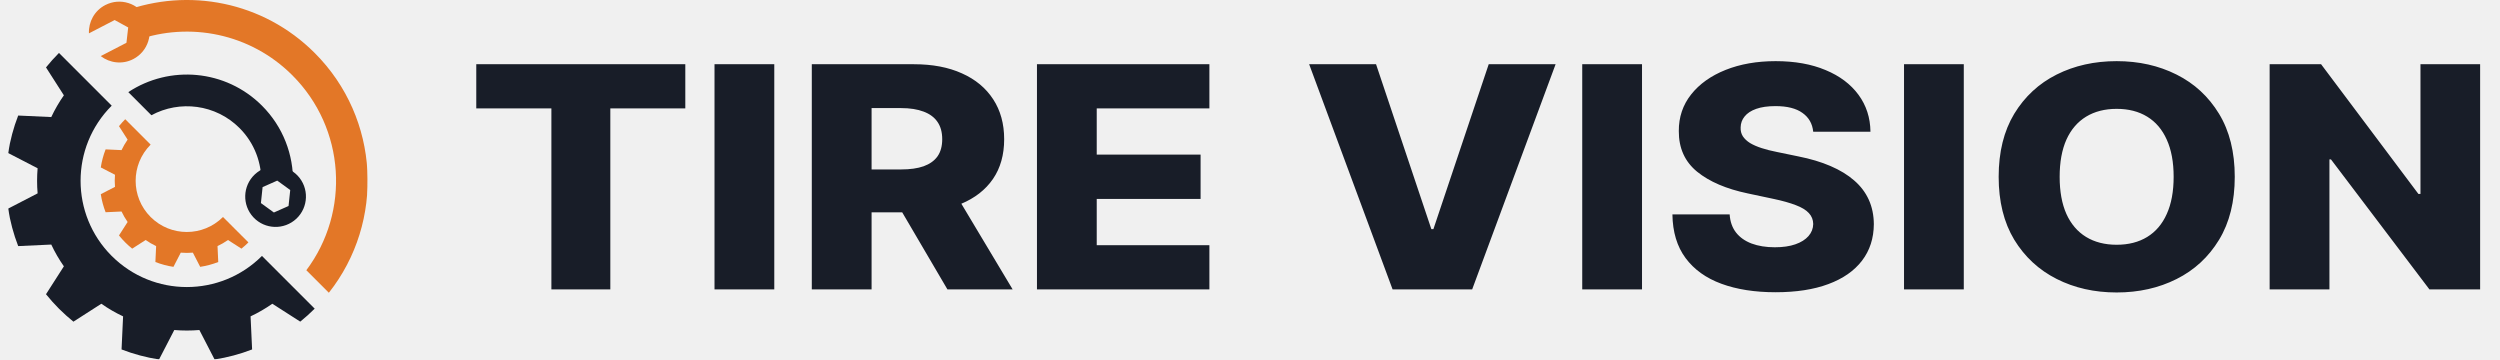
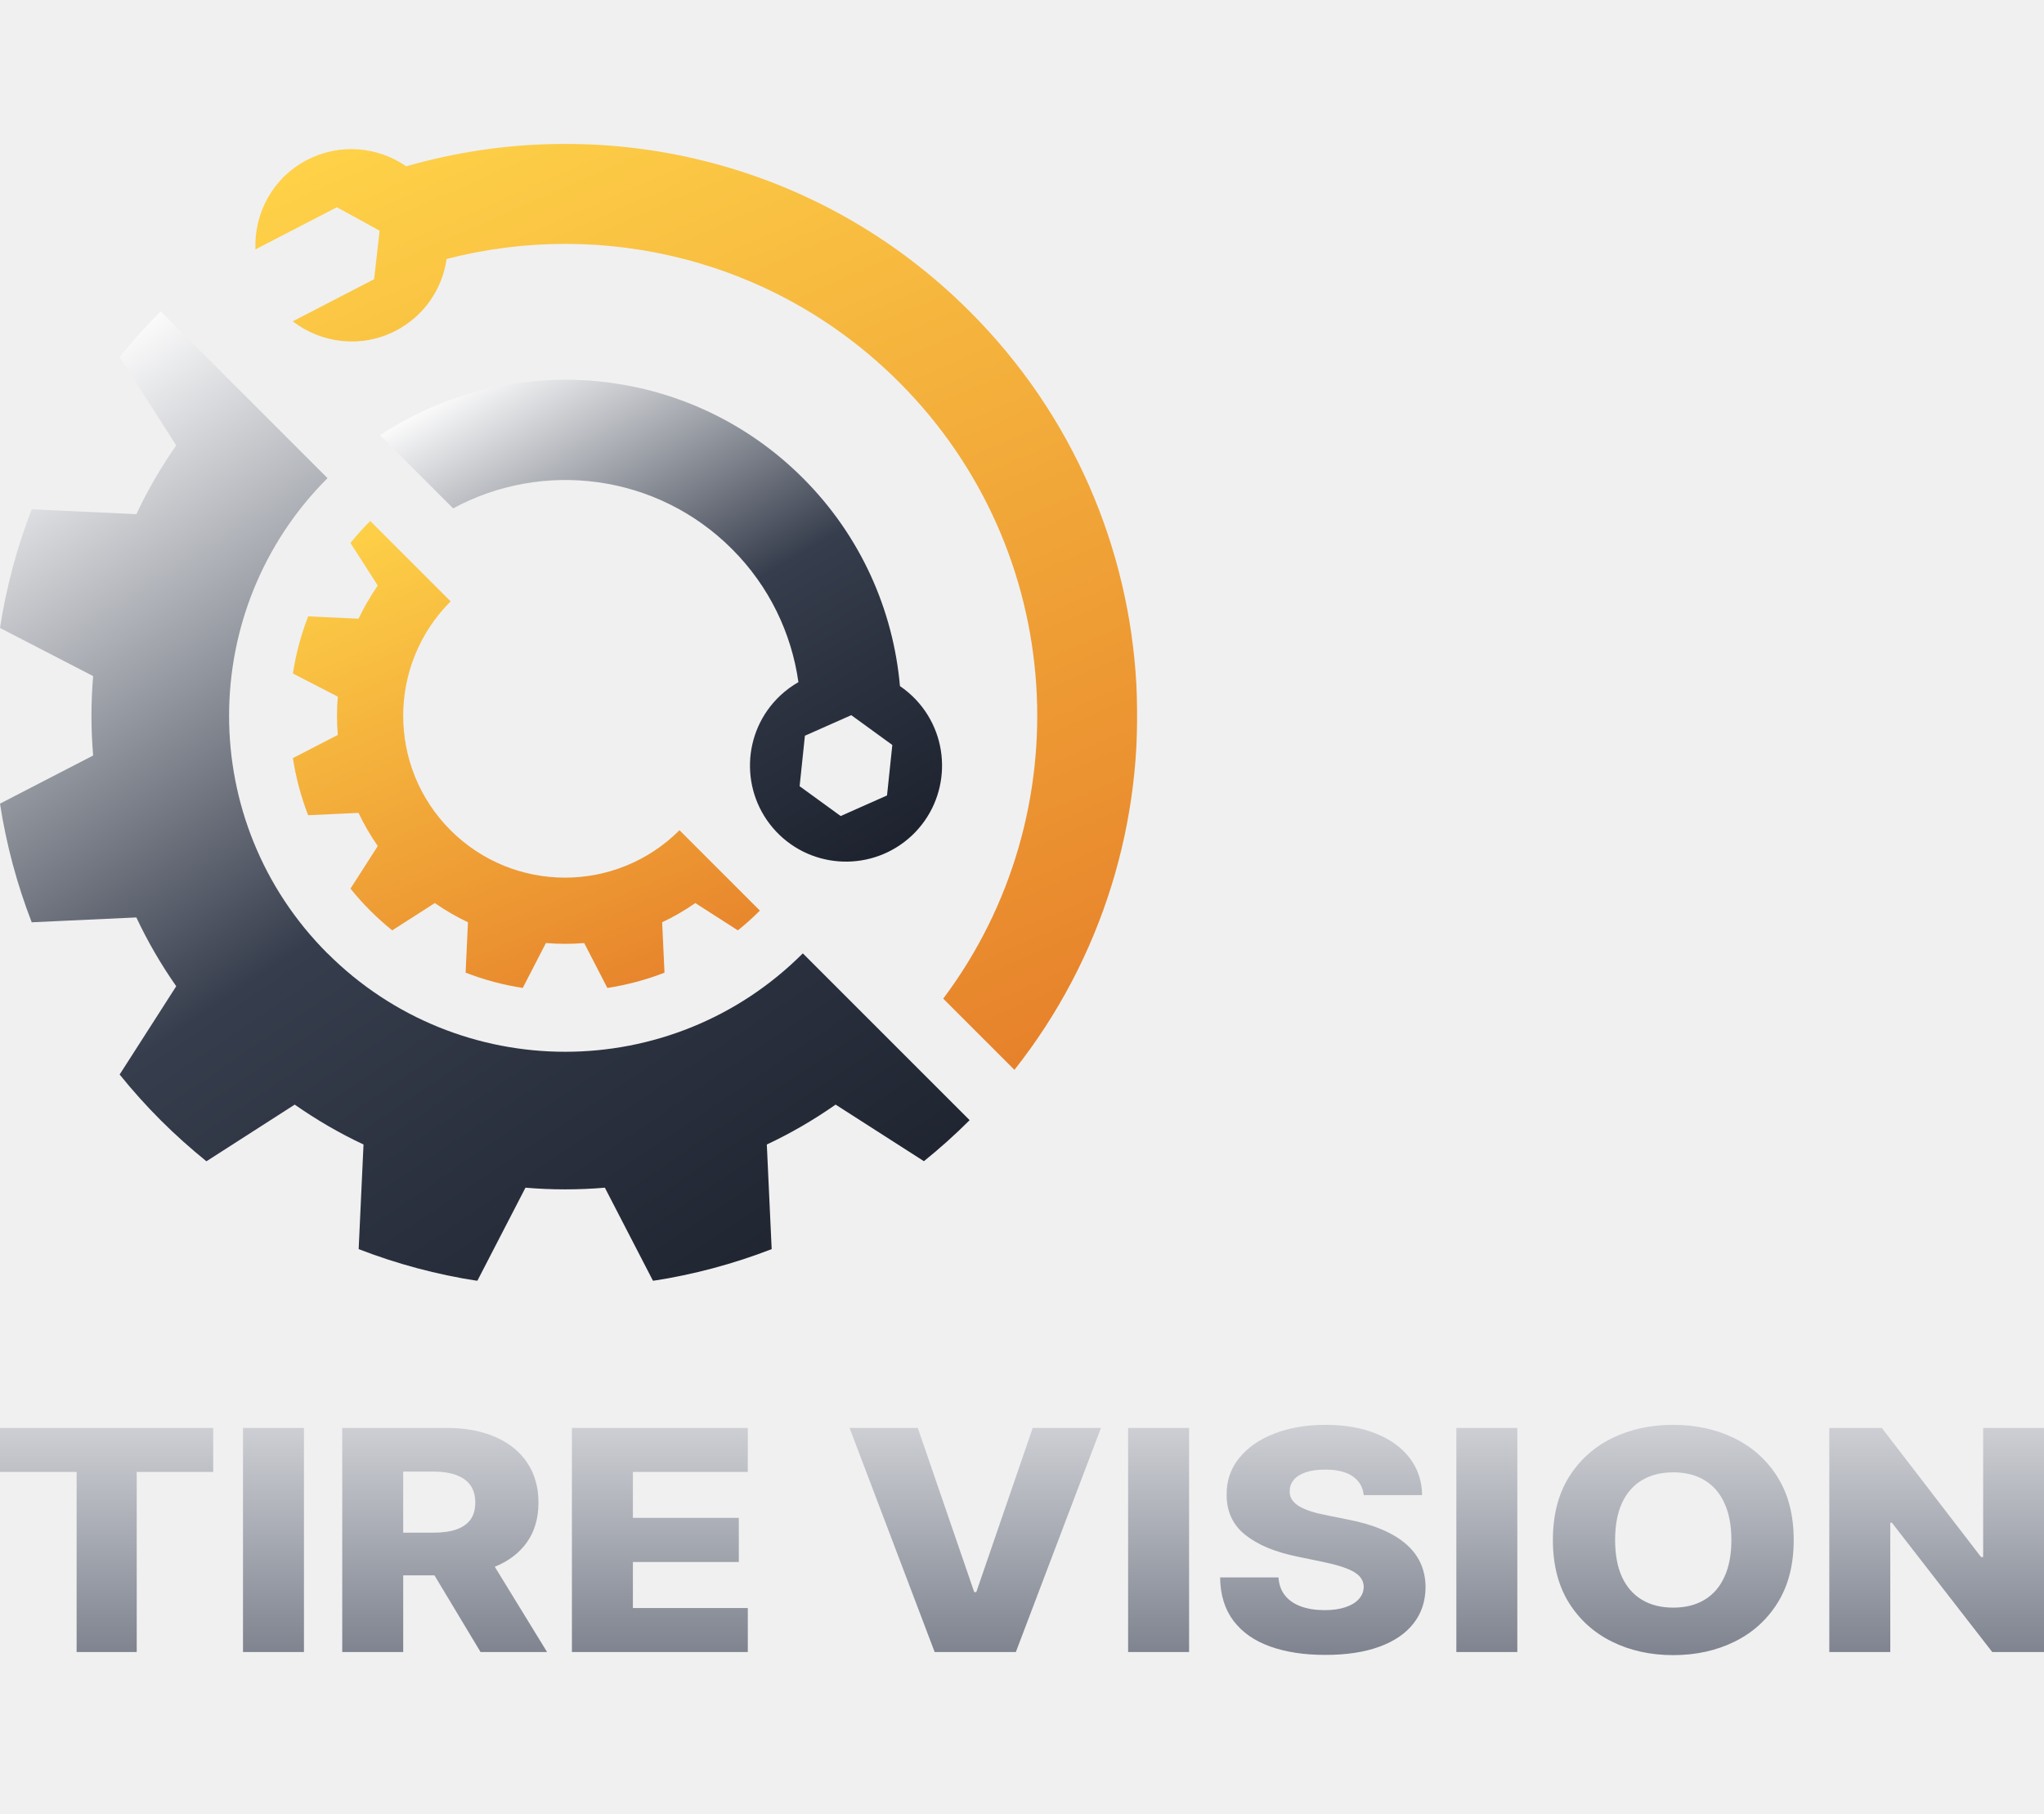
- <svg xmlns="http://www.w3.org/2000/svg" width="153" height="22" viewBox="0 0 153 22" fill="none">
-   <mask id="mask0_76_4893" style="mask-type:luminance" maskUnits="userSpaceOnUse" x="0" y="0" width="23" height="22">
-     <path d="M22.5 0H0.5V22H22.5V0Z" fill="white" />
+ <svg xmlns="http://www.w3.org/2000/svg" width="142" height="126" viewBox="0 0 142 126" fill="none">
+   <mask id="mask0_76_4846" style="mask-type:luminance" maskUnits="userSpaceOnUse" x="0" y="10" width="79" height="79">
+     <path d="M79 10H0V89H79V10Z" fill="white" />
  </mask>
-   <g mask="url(#mask0_76_4893)">
-     <path d="M6.836 15.664C4.297 13.125 4.297 9.008 6.836 6.467L3.609 3.24C3.326 3.524 3.061 3.821 2.815 4.125L3.909 5.833C3.612 6.259 3.353 6.704 3.138 7.164L1.113 7.071C0.825 7.816 0.62 8.586 0.5 9.366L2.302 10.298C2.259 10.809 2.259 11.323 2.302 11.834L0.5 12.766C0.62 13.546 0.825 14.316 1.113 15.061L3.138 14.967C3.353 15.428 3.612 15.873 3.909 16.299L2.815 18.007C3.061 18.313 3.326 18.608 3.609 18.892C3.892 19.175 4.189 19.439 4.493 19.686L6.202 18.589C6.627 18.887 7.072 19.145 7.533 19.361L7.439 21.386C8.184 21.674 8.954 21.879 9.734 21.999L10.666 20.197C11.177 20.24 11.691 20.24 12.202 20.197L13.133 21.999C13.914 21.879 14.684 21.674 15.429 21.386L15.335 19.361C15.796 19.145 16.241 18.887 16.666 18.589L18.375 19.684C18.68 19.437 18.976 19.173 19.259 18.89L16.032 15.663C13.493 18.202 9.376 18.202 6.836 15.663V15.664Z" fill="#181D28" />
-     <path d="M9.219 13.281C7.996 12.058 7.996 10.075 9.219 8.851L7.664 7.296C7.527 7.433 7.4 7.576 7.282 7.722L7.81 8.545C7.668 8.751 7.543 8.966 7.438 9.187L6.463 9.142C6.324 9.501 6.225 9.871 6.168 10.247L7.037 10.695C7.016 10.942 7.016 11.189 7.037 11.436L6.168 11.884C6.225 12.259 6.324 12.631 6.463 12.989L7.438 12.944C7.543 13.166 7.668 13.38 7.81 13.585L7.282 14.409C7.4 14.557 7.529 14.699 7.664 14.835C7.801 14.972 7.944 15.099 8.09 15.217L8.914 14.689C9.119 14.831 9.334 14.957 9.555 15.061L9.51 16.036C9.869 16.175 10.239 16.274 10.615 16.331L11.063 15.462C11.31 15.483 11.557 15.483 11.803 15.462L12.252 16.331C12.627 16.274 12.999 16.175 13.357 16.036L13.312 15.061C13.534 14.957 13.748 14.831 13.953 14.689L14.777 15.217C14.925 15.099 15.067 14.97 15.203 14.835L13.647 13.28C12.424 14.503 10.441 14.503 9.218 13.28L9.219 13.281Z" fill="#E37727" />
-     <path d="M8.483 2.166C8.483 2.166 8.439 2.284 8.371 2.461C11.588 1.32 15.317 2.034 17.893 4.609C21.146 7.863 21.431 12.96 18.748 16.538L20.126 17.916C23.558 13.572 23.271 7.251 19.26 3.242C16.099 0.079 11.503 -0.768 7.57 0.694L7.923 0.892L8.481 2.166H8.483Z" fill="url(#paint0_linear_76_4893)" />
-     <path d="M7.739 2.618L6.164 3.433C6.719 3.861 7.492 3.96 8.154 3.617C9.066 3.145 9.424 2.022 8.952 1.108C8.479 0.195 7.356 -0.163 6.442 0.31C5.778 0.654 5.414 1.341 5.443 2.041L7.017 1.226L7.845 1.68L7.739 2.616V2.618Z" fill="#E37727" />
-     <path d="M9.264 7.053C10.993 6.116 13.199 6.377 14.66 7.838C15.586 8.765 16.026 9.99 15.989 11.203L16.7 10.796L17.658 10.911L17.934 11.187C17.965 9.482 17.333 7.767 16.033 6.467C13.81 4.244 10.377 3.968 7.852 5.638L9.266 7.053H9.264Z" fill="#181D28" />
-     <path d="M18.221 10.756C17.517 10.009 16.342 9.972 15.593 10.675C14.846 11.378 14.809 12.553 15.511 13.302C16.215 14.05 17.39 14.086 18.139 13.384C18.886 12.68 18.923 11.505 18.221 10.756ZM16.762 13.005L15.968 12.428L16.071 11.451L16.968 11.053L17.762 11.63L17.659 12.607L16.762 13.005Z" fill="#181D28" />
+   <g mask="url(#mask0_76_4846)">
+     <path d="M22.752 66.247C13.635 57.129 13.635 42.345 22.752 33.222L11.164 21.633C10.146 22.65 9.198 23.717 8.312 24.809L12.243 30.944C11.176 32.473 10.246 34.07 9.473 35.724L2.203 35.387C1.167 38.064 0.431 40.829 0 43.631L6.471 46.976C6.315 48.811 6.315 50.658 6.471 52.493L0 55.838C0.431 58.64 1.167 61.404 2.203 64.082L9.473 63.745C10.246 65.398 11.176 66.996 12.243 68.525L8.312 74.659C9.198 75.758 10.146 76.819 11.164 77.836C12.181 78.853 13.248 79.802 14.34 80.688L20.474 76.75C22.003 77.817 23.6 78.747 25.254 79.521L24.917 86.791C27.594 87.827 30.358 88.563 33.16 88.994L36.505 82.522C38.339 82.678 40.186 82.678 42.021 82.522L45.366 88.994C48.167 88.563 50.932 87.827 53.609 86.791L53.272 79.521C54.926 78.747 56.523 77.817 58.052 76.75L64.186 80.681C65.284 79.795 66.345 78.847 67.362 77.83L55.774 66.241C46.657 75.358 31.875 75.358 22.752 66.241V66.247Z" fill="url(#paint0_linear_76_4846)" />
+     <path d="M31.305 57.691C26.912 53.297 26.912 46.177 31.305 41.784L25.72 36.198C25.227 36.691 24.772 37.203 24.348 37.727L26.245 40.685C25.733 41.422 25.284 42.196 24.909 42.988L21.409 42.826C20.909 44.118 20.554 45.447 20.348 46.795L23.468 48.405C23.393 49.291 23.393 50.177 23.468 51.063L20.348 52.673C20.554 54.021 20.909 55.357 21.409 56.642L24.909 56.48C25.284 57.279 25.733 58.047 26.245 58.783L24.348 61.741C24.772 62.272 25.234 62.783 25.72 63.27C26.213 63.763 26.725 64.219 27.249 64.643L30.207 62.746C30.943 63.258 31.717 63.707 32.51 64.081L32.347 67.582C33.639 68.082 34.968 68.437 36.316 68.643L37.926 65.523C38.812 65.598 39.698 65.598 40.584 65.523L42.194 68.643C43.542 68.437 44.878 68.082 46.163 67.582L46.001 64.081C46.8 63.707 47.567 63.258 48.303 62.746L51.261 64.643C51.792 64.219 52.303 63.757 52.79 63.27L47.205 57.685C42.812 62.078 35.692 62.078 31.299 57.685L31.305 57.691Z" fill="url(#paint1_linear_76_4846)" />
+     <path fill-rule="evenodd" clip-rule="evenodd" d="M28.224 11.556C26.255 10.191 23.615 9.932 21.336 11.11C18.953 12.346 17.642 14.811 17.748 17.326L23.402 14.399L26.372 16.028L25.991 19.392V19.398L20.338 22.325C22.328 23.86 25.105 24.216 27.483 22.986C29.476 21.954 30.732 20.058 31.028 17.992C41.902 15.182 53.938 18.03 62.457 26.55C74.138 38.232 75.162 56.536 65.527 69.386L70.475 74.334C82.8 58.733 81.77 36.036 67.368 21.639C56.769 11.033 41.675 7.68 28.224 11.556Z" fill="url(#paint2_linear_76_4846)" />
+     <path fill-rule="evenodd" clip-rule="evenodd" d="M31.48 35.322C31.478 35.323 31.477 35.323 31.476 35.324H31.482L31.48 35.322ZM55.468 47.395C54.988 44.011 53.455 40.749 50.851 38.145C45.604 32.898 37.688 31.961 31.48 35.322L26.402 30.244C35.469 24.247 47.8 25.239 55.781 33.221C59.812 37.253 62.056 42.398 62.521 47.67C62.919 47.94 63.294 48.258 63.638 48.623C66.159 51.313 66.028 55.532 63.345 58.059C60.655 60.58 56.437 60.449 53.91 57.766C51.389 55.076 51.52 50.857 54.203 48.33C54.596 47.962 55.02 47.651 55.468 47.395ZM55.551 54.627L58.403 56.699L61.623 55.269L61.991 51.762L59.139 49.69L55.919 51.119L55.551 54.627Z" fill="url(#paint3_linear_76_4846)" />
  </g>
-   <g clip-path="url(#clip0_76_4893)">
-     <path d="M29.148 6.635V3.931H41.941V6.635H37.352V17.71H33.745V6.635H29.148ZM47.386 3.931V17.71H43.728V3.931H47.386ZM49.682 17.71V3.931H55.935C57.068 3.931 58.046 4.117 58.869 4.489C59.696 4.857 60.334 5.386 60.783 6.077C61.231 6.763 61.455 7.577 61.455 8.519C61.455 9.475 61.226 10.287 60.768 10.955C60.31 11.619 59.66 12.126 58.817 12.476C57.974 12.821 56.977 12.994 55.824 12.994H51.87V10.37H55.144C55.696 10.37 56.156 10.305 56.526 10.175C56.9 10.04 57.184 9.838 57.376 9.569C57.568 9.295 57.664 8.946 57.664 8.519C57.664 8.093 57.568 7.741 57.376 7.463C57.184 7.18 56.9 6.97 56.526 6.831C56.151 6.687 55.691 6.615 55.144 6.615H53.341V17.71H49.682ZM58.203 11.413L61.973 17.71H57.982L54.287 11.413H58.203ZM63.462 17.71V3.931H74.015V6.635H67.12V9.461H73.476V12.173H67.12V15.006H74.015V17.71H63.462ZM84.214 3.931L87.599 14.023H87.724L91.109 3.931H95.203L90.097 17.71H85.226L80.12 3.931H84.214ZM100.491 3.931V17.71H96.833V3.931H100.491ZM110.969 8.062C110.919 7.568 110.7 7.185 110.311 6.911C109.927 6.633 109.377 6.494 108.663 6.494C108.19 6.494 107.796 6.55 107.48 6.662C107.165 6.774 106.929 6.929 106.771 7.127C106.613 7.319 106.532 7.542 106.527 7.793C106.517 7.999 106.562 8.181 106.66 8.338C106.764 8.495 106.911 8.634 107.104 8.755C107.301 8.872 107.537 8.975 107.813 9.064C108.089 9.154 108.399 9.233 108.744 9.3L110.045 9.569C110.794 9.717 111.454 9.914 112.026 10.161C112.602 10.408 113.085 10.702 113.474 11.043C113.868 11.383 114.166 11.776 114.368 12.22C114.57 12.664 114.674 13.162 114.679 13.714C114.674 14.584 114.432 15.331 113.954 15.954C113.476 16.578 112.789 17.056 111.893 17.387C111.001 17.72 109.924 17.885 108.663 17.885C107.397 17.885 106.293 17.713 105.352 17.367C104.411 17.022 103.679 16.497 103.157 15.793C102.635 15.089 102.366 14.198 102.352 13.122H105.855C105.884 13.566 106.015 13.936 106.246 14.232C106.478 14.528 106.796 14.752 107.2 14.905C107.609 15.057 108.082 15.133 108.619 15.133C109.111 15.133 109.53 15.073 109.875 14.952C110.225 14.831 110.493 14.662 110.681 14.447C110.868 14.232 110.964 13.985 110.969 13.707C110.964 13.447 110.875 13.225 110.703 13.041C110.53 12.852 110.264 12.691 109.905 12.556C109.55 12.418 109.097 12.29 108.545 12.173L106.963 11.837C105.653 11.563 104.62 11.121 103.867 10.511C103.113 9.896 102.738 9.067 102.743 8.021C102.738 7.169 102.99 6.422 103.497 5.781C104.005 5.139 104.707 4.639 105.603 4.28C106.5 3.922 107.522 3.742 108.67 3.742C109.843 3.742 110.86 3.924 111.723 4.287C112.59 4.646 113.262 5.151 113.74 5.801C114.218 6.452 114.462 7.205 114.472 8.062H110.969ZM120.184 3.931V17.71H116.526V3.931H120.184ZM136.767 10.82C136.767 12.337 136.447 13.622 135.806 14.676C135.165 15.73 134.298 16.531 133.204 17.078C132.115 17.625 130.893 17.899 129.539 17.899C128.179 17.899 126.955 17.623 125.866 17.071C124.777 16.52 123.912 15.719 123.271 14.669C122.636 13.615 122.318 12.332 122.318 10.82C122.318 9.304 122.636 8.019 123.271 6.965C123.912 5.911 124.777 5.11 125.866 4.563C126.955 4.016 128.179 3.742 129.539 3.742C130.893 3.742 132.115 4.016 133.204 4.563C134.298 5.11 135.165 5.911 135.806 6.965C136.447 8.019 136.767 9.304 136.767 10.82ZM133.027 10.82C133.027 9.923 132.887 9.165 132.606 8.546C132.329 7.927 131.931 7.459 131.409 7.14C130.891 6.822 130.268 6.662 129.539 6.662C128.815 6.662 128.191 6.822 127.669 7.14C127.147 7.459 126.745 7.927 126.464 8.546C126.188 9.165 126.051 9.923 126.051 10.82C126.051 11.718 126.188 12.476 126.464 13.095C126.745 13.714 127.147 14.182 127.669 14.501C128.191 14.819 128.815 14.979 129.539 14.979C130.268 14.979 130.891 14.819 131.409 14.501C131.931 14.182 132.329 13.714 132.606 13.095C132.887 12.476 133.027 11.718 133.027 10.82ZM151.784 3.931V17.71H148.68L142.657 9.757H142.561V17.71H138.902V3.931H142.051L148.007 11.87H148.133V3.931H151.784Z" fill="#181D28" />
-   </g>
+   <path d="M0 102.27V99.213H14.813V102.27H9.499V114.787H5.323V102.27H0ZM21.117 99.213V114.787H16.881V99.213H21.117ZM23.776 114.787V99.213H31.016C32.328 99.213 33.461 99.423 34.413 99.844C35.372 100.26 36.111 100.858 36.63 101.639C37.149 102.414 37.408 103.335 37.408 104.399C37.408 105.479 37.143 106.397 36.612 107.152C36.082 107.902 35.329 108.475 34.353 108.871C33.378 109.261 32.223 109.456 30.888 109.456H26.309V106.491H30.1C30.739 106.491 31.273 106.417 31.701 106.27C32.134 106.118 32.462 105.89 32.685 105.586C32.907 105.276 33.018 104.881 33.018 104.399C33.018 103.918 32.907 103.52 32.685 103.205C32.462 102.886 32.134 102.648 31.701 102.491C31.267 102.328 30.734 102.247 30.1 102.247H28.012V114.787H23.776ZM33.643 107.669L38.007 114.787H33.386L29.108 107.669H33.643ZM39.732 114.787V99.213H51.952V102.27H43.968V105.464H51.327V108.529H43.968V111.73H51.952V114.787H39.732ZM63.761 99.213L67.68 110.62H67.825L71.745 99.213H76.485L70.572 114.787H64.933L59.02 99.213H63.761ZM82.608 99.213V114.787H78.372V99.213H82.608ZM94.74 103.882C94.683 103.324 94.429 102.891 93.979 102.582C93.534 102.267 92.897 102.11 92.07 102.11C91.523 102.11 91.066 102.174 90.701 102.3C90.336 102.427 90.062 102.602 89.88 102.825C89.697 103.043 89.603 103.294 89.597 103.578C89.586 103.811 89.637 104.016 89.751 104.194C89.871 104.371 90.042 104.529 90.265 104.665C90.493 104.797 90.767 104.914 91.086 105.015C91.406 105.117 91.765 105.205 92.165 105.281L93.671 105.586C94.538 105.753 95.302 105.976 95.964 106.255C96.631 106.534 97.191 106.866 97.641 107.251C98.097 107.636 98.443 108.08 98.677 108.582C98.91 109.084 99.03 109.646 99.036 110.27C99.03 111.254 98.751 112.098 98.197 112.802C97.644 113.507 96.848 114.047 95.81 114.422C94.777 114.797 93.531 114.985 92.07 114.985C90.604 114.985 89.326 114.79 88.237 114.399C87.147 114.009 86.3 113.416 85.695 112.62C85.09 111.824 84.779 110.817 84.762 109.601H88.819C88.853 110.103 89.004 110.521 89.272 110.856C89.54 111.19 89.908 111.444 90.376 111.616C90.849 111.788 91.397 111.875 92.019 111.875C92.59 111.875 93.074 111.806 93.474 111.669C93.879 111.532 94.19 111.342 94.406 111.099C94.623 110.855 94.734 110.577 94.74 110.262C94.734 109.968 94.632 109.717 94.432 109.51C94.233 109.297 93.924 109.114 93.508 108.962C93.097 108.805 92.572 108.66 91.933 108.529L90.102 108.148C88.585 107.839 87.389 107.34 86.517 106.65C85.644 105.956 85.21 105.018 85.216 103.837C85.21 102.873 85.501 102.029 86.089 101.304C86.676 100.579 87.489 100.014 88.528 99.608C89.566 99.203 90.75 99 92.079 99C93.437 99 94.615 99.205 95.613 99.616C96.617 100.022 97.396 100.592 97.949 101.327C98.503 102.062 98.785 102.914 98.796 103.882H94.74ZM105.411 99.213V114.787H101.175V99.213H105.411ZM124.612 107C124.612 108.714 124.241 110.166 123.499 111.357C122.757 112.549 121.753 113.454 120.487 114.072C119.226 114.691 117.811 115 116.243 115C114.669 115 113.251 114.688 111.99 114.065C110.729 113.441 109.728 112.536 108.986 111.35C108.25 110.158 107.882 108.709 107.882 107C107.882 105.286 108.25 103.834 108.986 102.643C109.728 101.451 110.729 100.546 111.99 99.928C113.251 99.309 114.669 99 116.243 99C117.811 99 119.226 99.309 120.487 99.928C121.753 100.546 122.757 101.451 123.499 102.643C124.241 103.834 124.612 105.286 124.612 107ZM120.281 107C120.281 105.986 120.12 105.129 119.794 104.43C119.474 103.73 119.012 103.2 118.408 102.84C117.808 102.48 117.087 102.3 116.243 102.3C115.405 102.3 114.683 102.48 114.077 102.84C113.473 103.2 113.008 103.73 112.682 104.43C112.363 105.129 112.204 105.986 112.204 107C112.204 108.014 112.363 108.871 112.682 109.57C113.008 110.27 113.473 110.8 114.077 111.16C114.683 111.52 115.405 111.7 116.243 111.7C117.087 111.7 117.808 111.52 118.408 111.16C119.012 110.8 119.474 110.27 119.794 109.57C120.12 108.871 120.281 108.014 120.281 107ZM142 99.213V114.787H138.406L131.432 105.798H131.321V114.787H127.085V99.213H130.73L137.627 108.186H137.773V99.213H142Z" fill="url(#paint4_linear_76_4846)" />
  <defs>
-     <linearGradient id="paint0_linear_76_4893" x1="11.59" y1="-2.221" x2="22.654" y2="19.846" gradientUnits="userSpaceOnUse">
-       <stop stop-color="#E37727" />
+     <linearGradient id="paint0_linear_76_4846" x1="3.713" y1="25.558" x2="54.919" y2="101.615" gradientUnits="userSpaceOnUse">
+       <stop stop-color="white" />
+       <stop offset="0.47" stop-color="#363D4C" />
+       <stop offset="1" stop-color="#181D28" />
+     </linearGradient>
+     <linearGradient id="paint1_linear_76_4846" x1="29.081" y1="32.177" x2="46.871" y2="74.751" gradientUnits="userSpaceOnUse">
+       <stop stop-color="#FFD549" />
      <stop offset="1" stop-color="#E37727" />
    </linearGradient>
-     <clipPath id="clip0_76_4893">
-       <rect width="124" height="15" fill="white" transform="translate(28.5 3.5)" />
-     </clipPath>
+     <linearGradient id="paint2_linear_76_4846" x1="34.235" y1="2.024" x2="70.72" y2="85.176" gradientUnits="userSpaceOnUse">
+       <stop stop-color="#FFD549" />
+       <stop offset="1" stop-color="#E37727" />
+     </linearGradient>
+     <linearGradient id="paint3_linear_76_4846" x1="28.554" y1="28.336" x2="52.345" y2="69.541" gradientUnits="userSpaceOnUse">
+       <stop stop-color="white" />
+       <stop offset="0.47" stop-color="#363D4C" />
+       <stop offset="1" stop-color="#181D28" />
+     </linearGradient>
+     <linearGradient id="paint4_linear_76_4846" x1="71.269" y1="89.221" x2="71.269" y2="125.503" gradientUnits="userSpaceOnUse">
+       <stop stop-color="white" />
+       <stop offset="1" stop-color="#495061" />
+     </linearGradient>
  </defs>
</svg>
